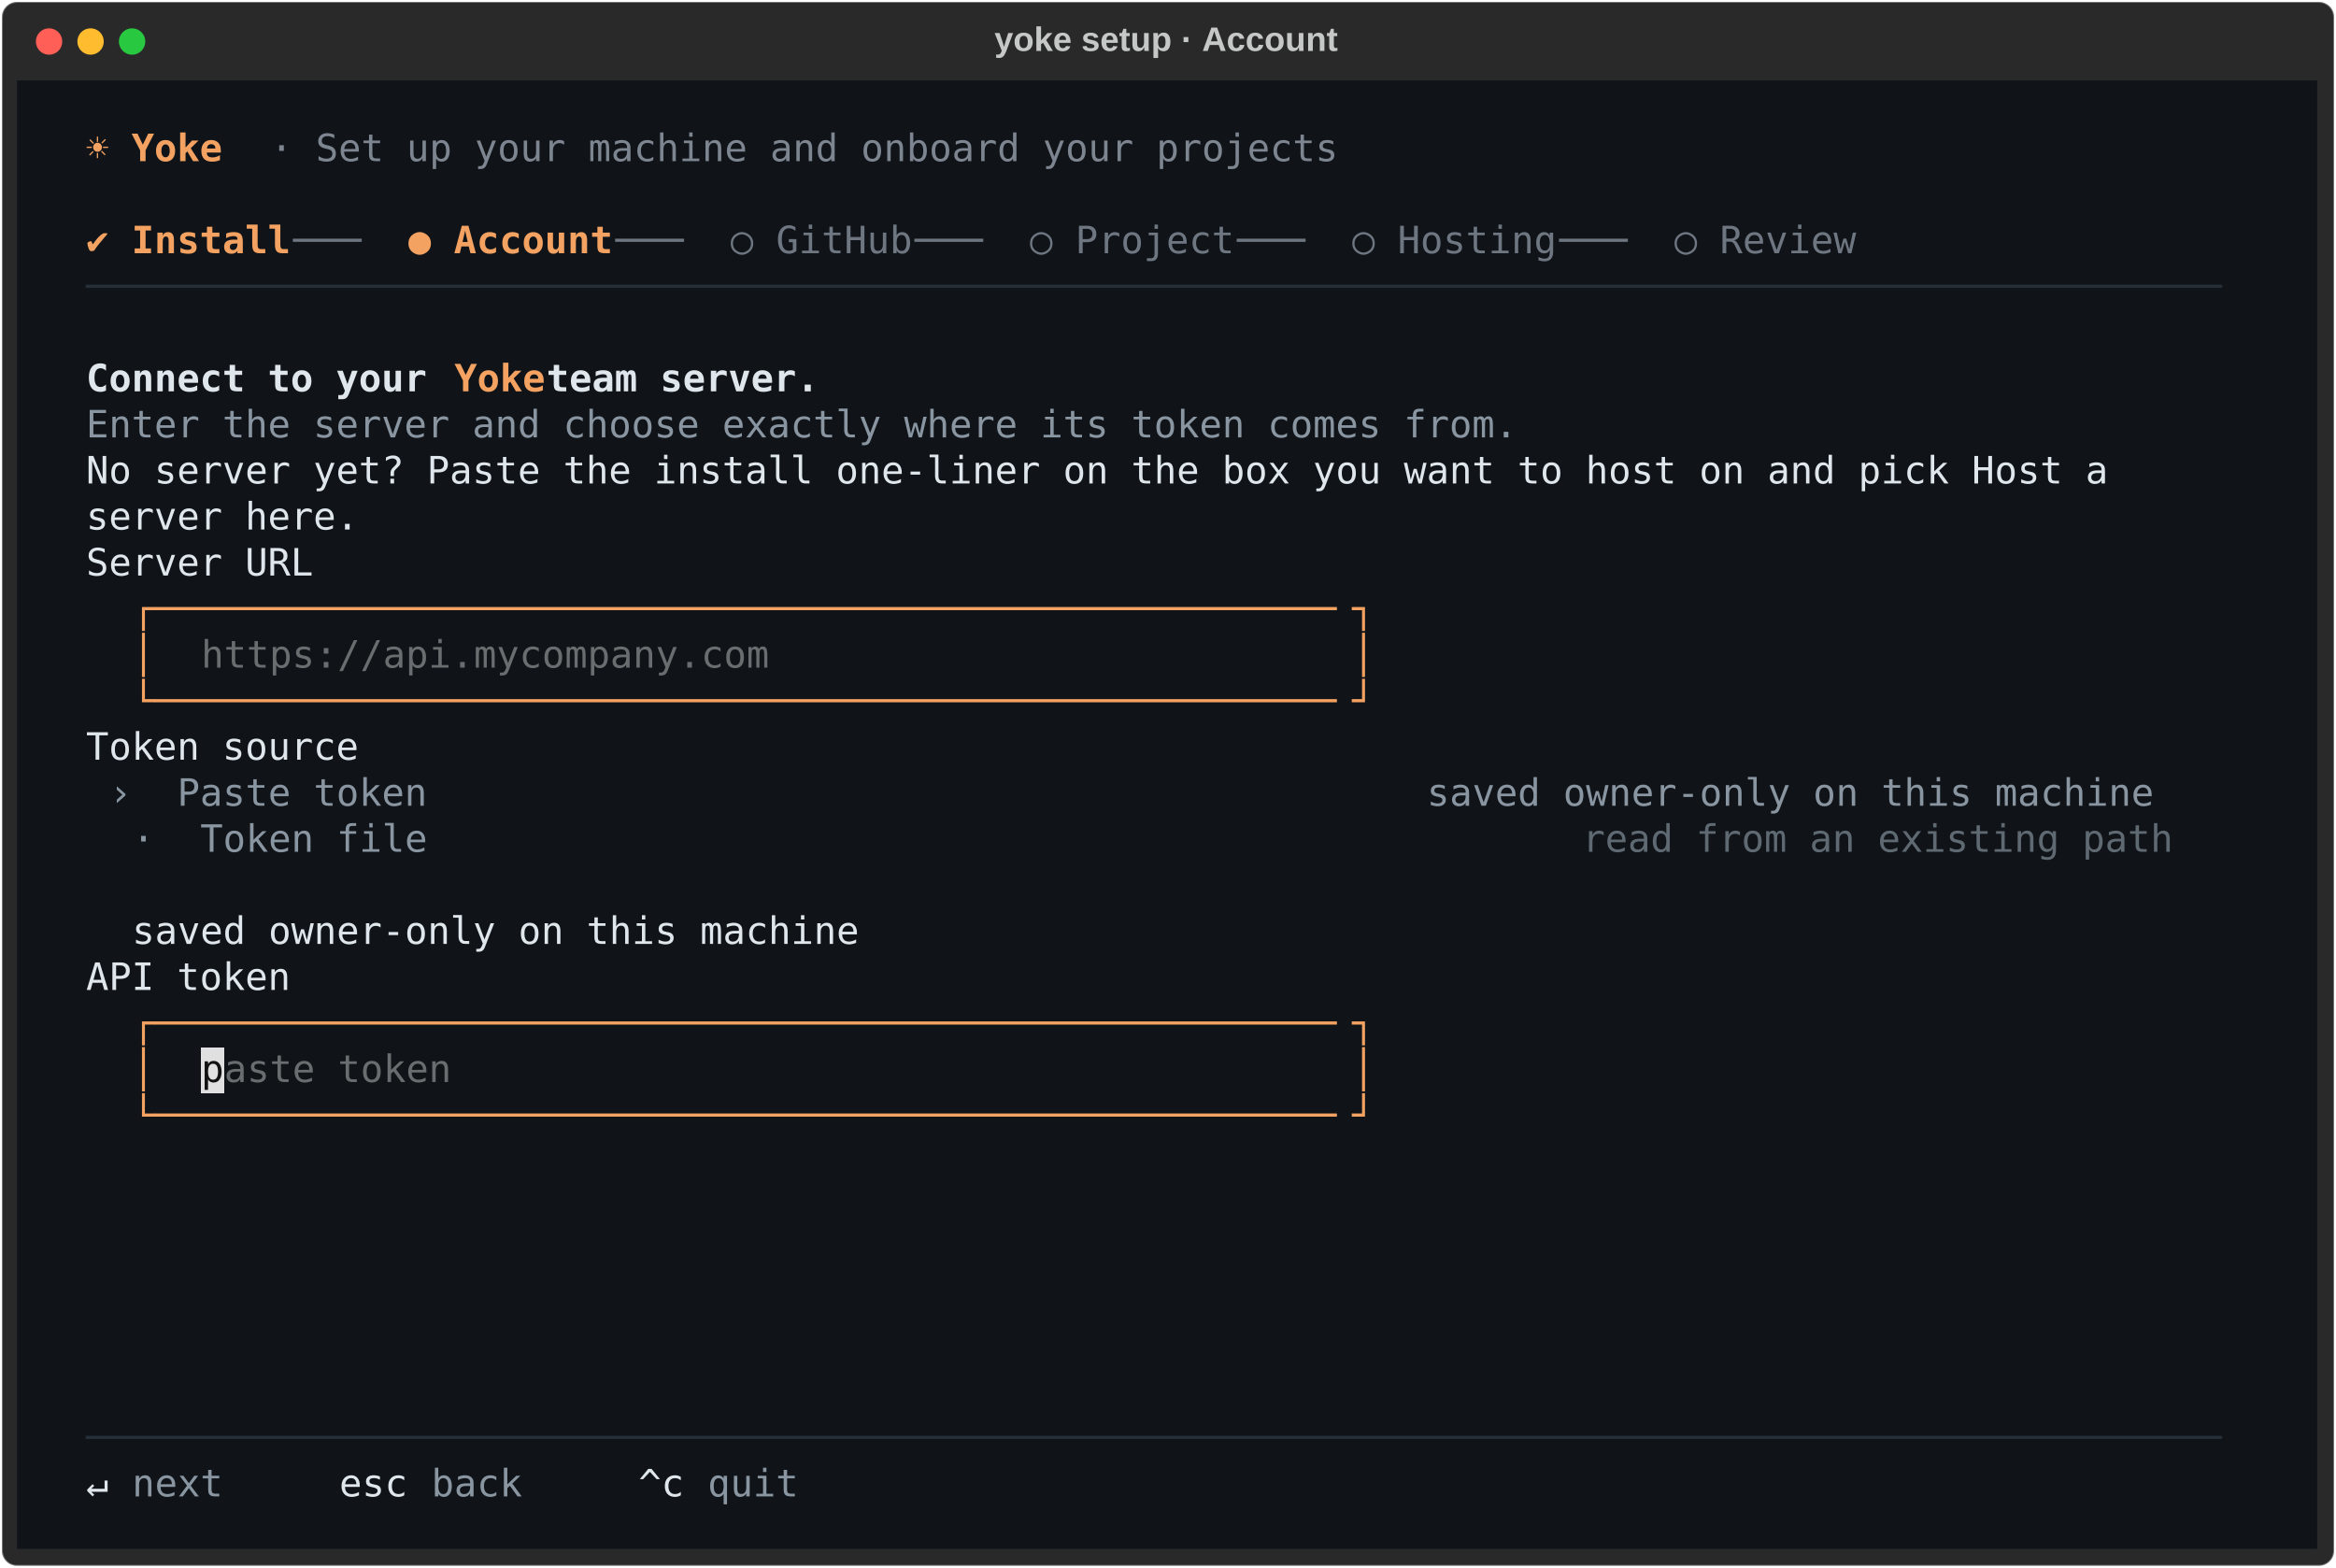
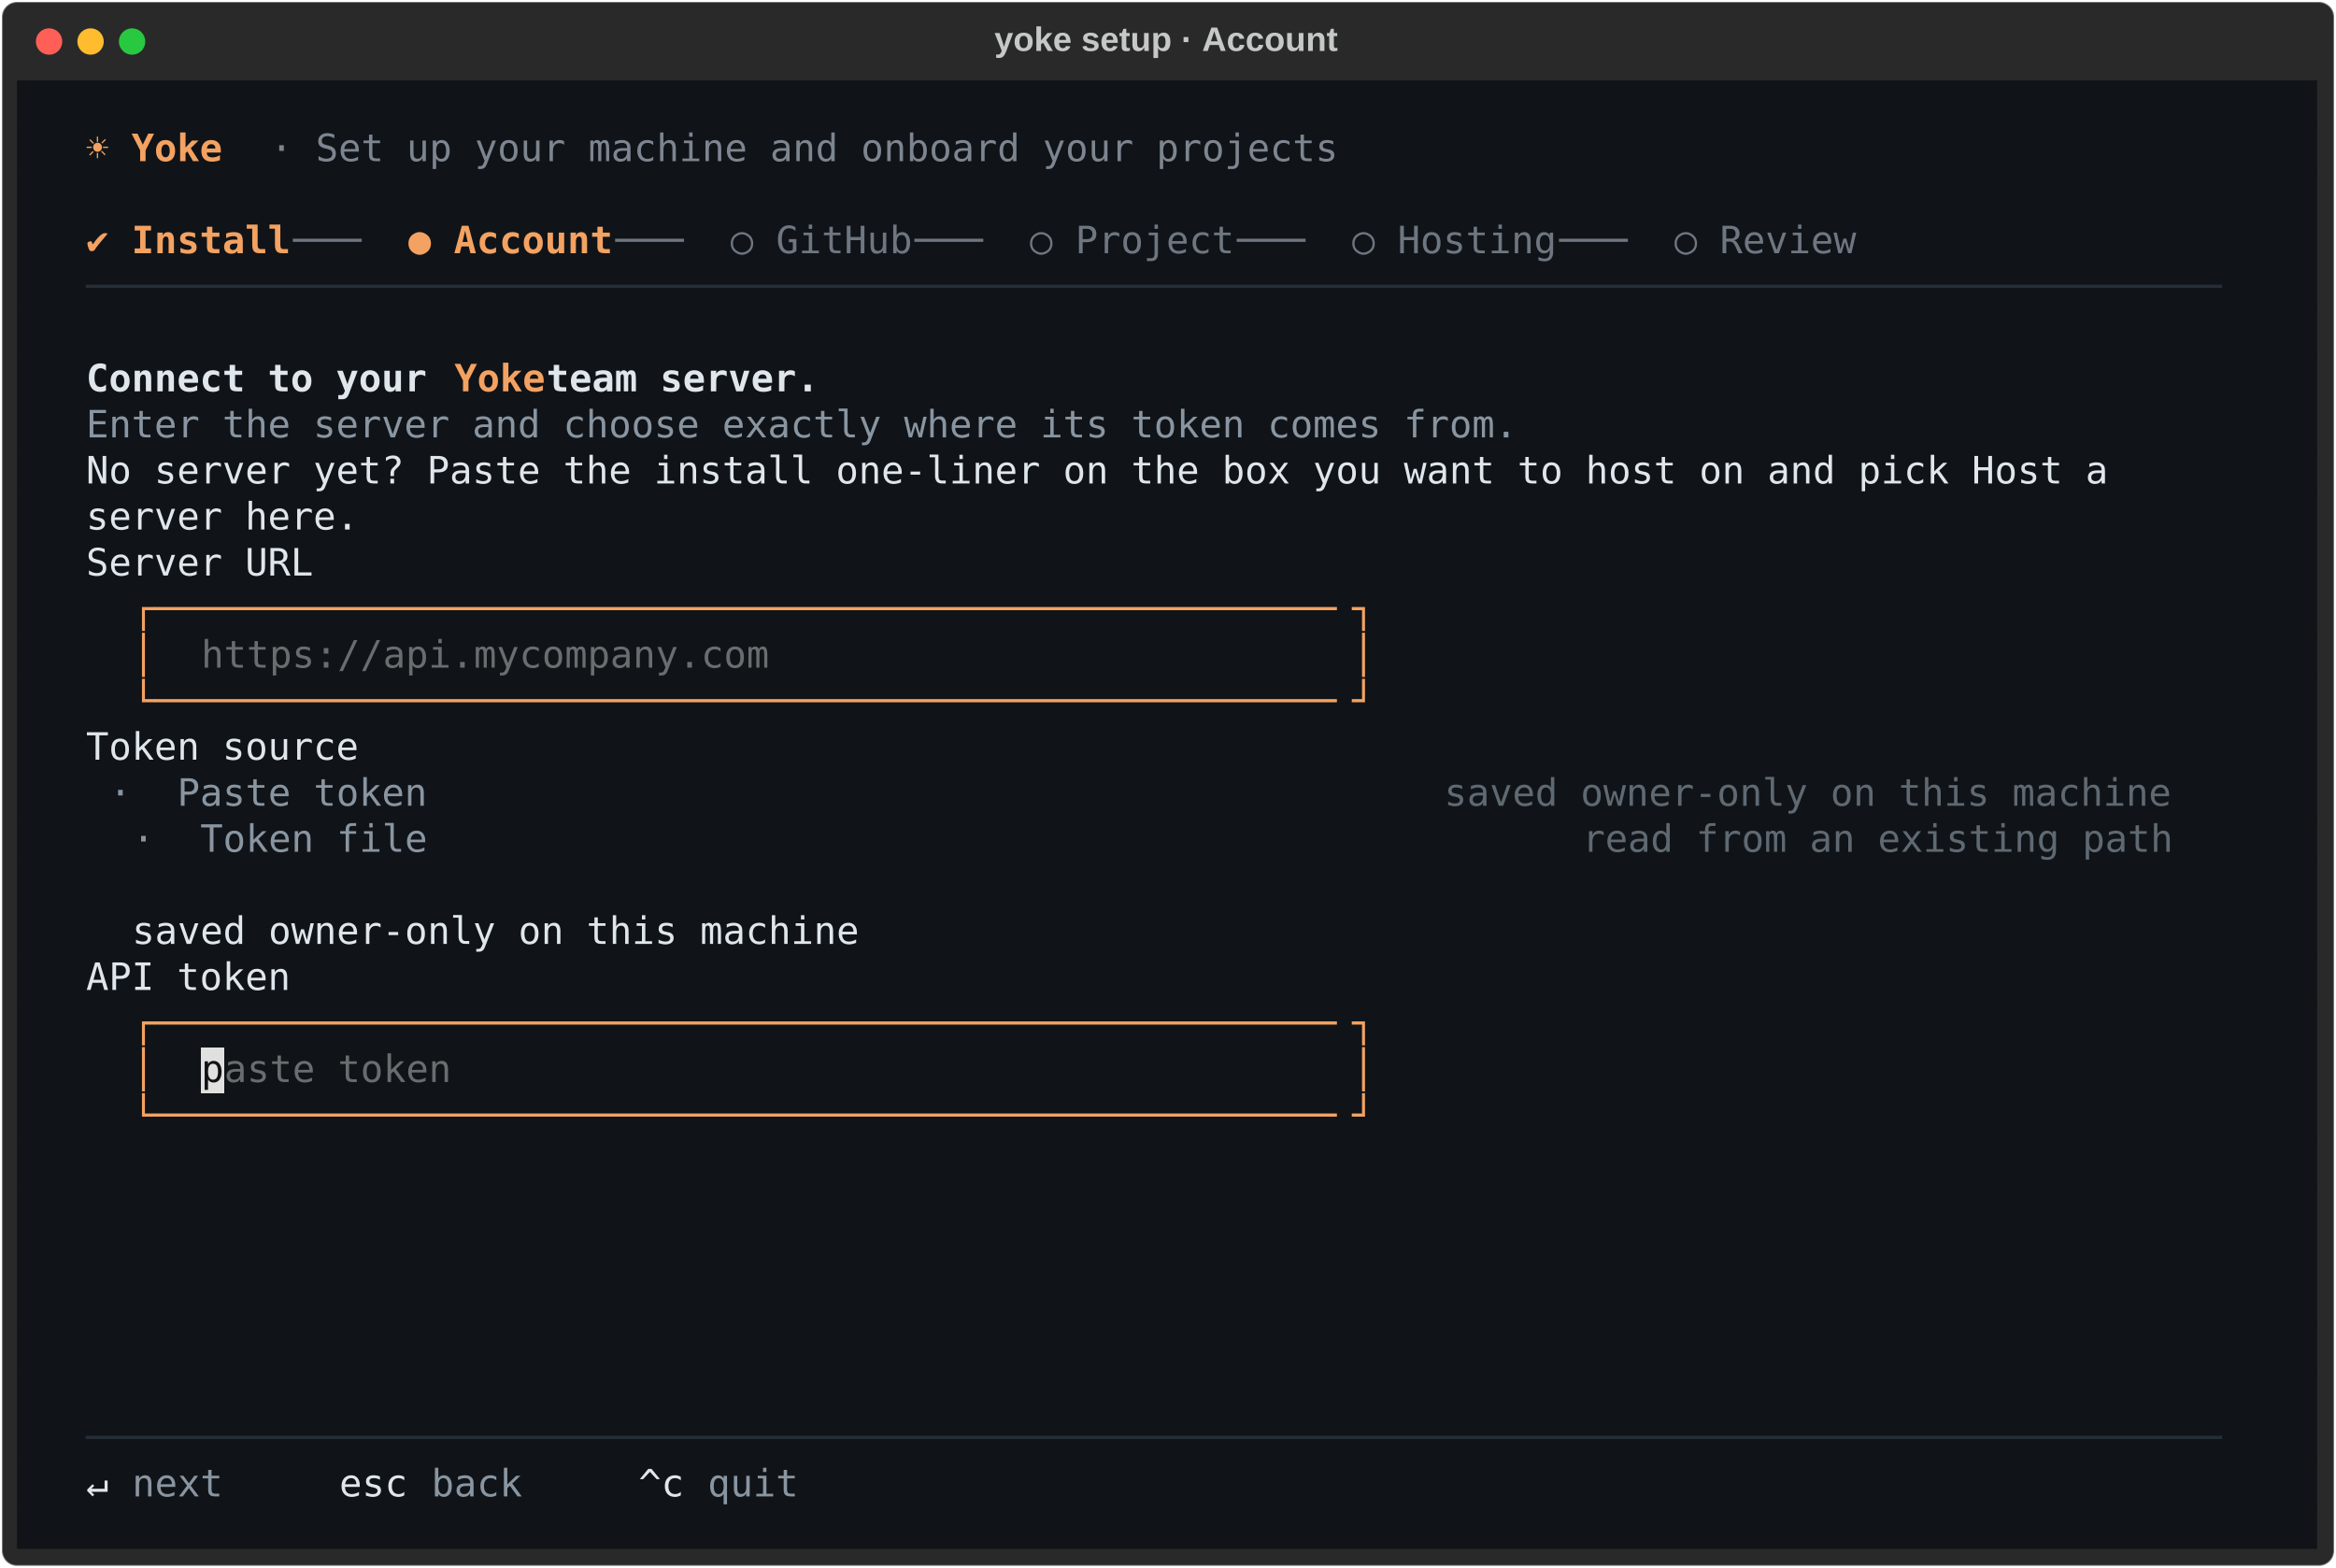
<svg xmlns="http://www.w3.org/2000/svg" class="rich-terminal" viewBox="0 0 1238 830.8">
  <style>

    @font-face {
        font-family: "Fira Code";
        src: local("FiraCode-Regular"),
                url("https://cdnjs.cloudflare.com/ajax/libs/firacode/{{VERSION}}/woff2/FiraCode-Regular.woff2") format("woff2"),
                url("https://cdnjs.cloudflare.com/ajax/libs/firacode/{{VERSION}}/woff/FiraCode-Regular.woff") format("woff");
        font-style: normal;
        font-weight: 400;
    }
    @font-face {
        font-family: "Fira Code";
        src: local("FiraCode-Bold"),
                url("https://cdnjs.cloudflare.com/ajax/libs/firacode/{{VERSION}}/woff2/FiraCode-Bold.woff2") format("woff2"),
                url("https://cdnjs.cloudflare.com/ajax/libs/firacode/{{VERSION}}/woff/FiraCode-Bold.woff") format("woff");
        font-style: bold;
        font-weight: 700;
    }

    .terminal-YOKE-matrix {
        font-family: Fira Code, monospace;
        font-size: 20px;
        line-height: 24.4px;
        font-variant-east-asian: full-width;
    }

    .terminal-YOKE-title {
        font-size: 18px;
        font-weight: bold;
        font-family: arial;
    }

.terminal-YOKE-r2 { fill: #f4a261;font-weight: bold }
.terminal-YOKE-r3 { fill: #dfe6ec }
.terminal-YOKE-r4 { fill: #7d8590 }
.terminal-YOKE-r5 { fill: #6e7681 }
.terminal-YOKE-r6 { fill: #262e37 }
.terminal-YOKE-r7 { fill: #dfe6ec;font-weight: bold }
.terminal-YOKE-r8 { fill: #8995a1 }
.terminal-YOKE-r9 { fill: #f4a261 }
.terminal-YOKE-r10 { fill: #6a6d6f }
.terminal-YOKE-r13 { fill: #5f6972 }
.terminal-YOKE-r14 { fill: #121212 }
    </style>
  <defs>
    <clipPath id="terminal-YOKE-clip-terminal">
      <rect x="0" y="0" width="1219.0" height="779.8" />
    </clipPath>
    <clipPath id="terminal-YOKE-line-0">
      <rect x="0" y="1.5" width="1220" height="24.65" />
    </clipPath>
    <clipPath id="terminal-YOKE-line-1">
      <rect x="0" y="25.9" width="1220" height="24.65" />
    </clipPath>
    <clipPath id="terminal-YOKE-line-2">
      <rect x="0" y="50.3" width="1220" height="24.65" />
    </clipPath>
    <clipPath id="terminal-YOKE-line-3">
      <rect x="0" y="74.7" width="1220" height="24.65" />
    </clipPath>
    <clipPath id="terminal-YOKE-line-4">
      <rect x="0" y="99.1" width="1220" height="24.65" />
    </clipPath>
    <clipPath id="terminal-YOKE-line-5">
      <rect x="0" y="123.5" width="1220" height="24.65" />
    </clipPath>
    <clipPath id="terminal-YOKE-line-6">
      <rect x="0" y="147.9" width="1220" height="24.65" />
    </clipPath>
    <clipPath id="terminal-YOKE-line-7">
      <rect x="0" y="172.3" width="1220" height="24.65" />
    </clipPath>
    <clipPath id="terminal-YOKE-line-8">
      <rect x="0" y="196.7" width="1220" height="24.65" />
    </clipPath>
    <clipPath id="terminal-YOKE-line-9">
      <rect x="0" y="221.1" width="1220" height="24.65" />
    </clipPath>
    <clipPath id="terminal-YOKE-line-10">
      <rect x="0" y="245.5" width="1220" height="24.65" />
    </clipPath>
    <clipPath id="terminal-YOKE-line-11">
      <rect x="0" y="269.9" width="1220" height="24.65" />
    </clipPath>
    <clipPath id="terminal-YOKE-line-12">
      <rect x="0" y="294.3" width="1220" height="24.65" />
    </clipPath>
    <clipPath id="terminal-YOKE-line-13">
      <rect x="0" y="318.7" width="1220" height="24.65" />
    </clipPath>
    <clipPath id="terminal-YOKE-line-14">
      <rect x="0" y="343.1" width="1220" height="24.65" />
    </clipPath>
    <clipPath id="terminal-YOKE-line-15">
      <rect x="0" y="367.5" width="1220" height="24.65" />
    </clipPath>
    <clipPath id="terminal-YOKE-line-16">
      <rect x="0" y="391.9" width="1220" height="24.65" />
    </clipPath>
    <clipPath id="terminal-YOKE-line-17">
      <rect x="0" y="416.3" width="1220" height="24.65" />
    </clipPath>
    <clipPath id="terminal-YOKE-line-18">
      <rect x="0" y="440.7" width="1220" height="24.65" />
    </clipPath>
    <clipPath id="terminal-YOKE-line-19">
      <rect x="0" y="465.1" width="1220" height="24.65" />
    </clipPath>
    <clipPath id="terminal-YOKE-line-20">
      <rect x="0" y="489.5" width="1220" height="24.65" />
    </clipPath>
    <clipPath id="terminal-YOKE-line-21">
      <rect x="0" y="513.9" width="1220" height="24.65" />
    </clipPath>
    <clipPath id="terminal-YOKE-line-22">
      <rect x="0" y="538.3" width="1220" height="24.65" />
    </clipPath>
    <clipPath id="terminal-YOKE-line-23">
      <rect x="0" y="562.7" width="1220" height="24.65" />
    </clipPath>
    <clipPath id="terminal-YOKE-line-24">
      <rect x="0" y="587.1" width="1220" height="24.65" />
    </clipPath>
    <clipPath id="terminal-YOKE-line-25">
      <rect x="0" y="611.5" width="1220" height="24.65" />
    </clipPath>
    <clipPath id="terminal-YOKE-line-26">
      <rect x="0" y="635.9" width="1220" height="24.65" />
    </clipPath>
    <clipPath id="terminal-YOKE-line-27">
      <rect x="0" y="660.3" width="1220" height="24.65" />
    </clipPath>
    <clipPath id="terminal-YOKE-line-28">
      <rect x="0" y="684.7" width="1220" height="24.65" />
    </clipPath>
    <clipPath id="terminal-YOKE-line-29">
      <rect x="0" y="709.1" width="1220" height="24.65" />
    </clipPath>
    <clipPath id="terminal-YOKE-line-30">
      <rect x="0" y="733.5" width="1220" height="24.65" />
    </clipPath>
  </defs>
  <rect fill="#292929" stroke="rgba(255,255,255,0.35)" stroke-width="1" x="1" y="1" width="1236" height="828.8" rx="8" />
  <text class="terminal-YOKE-title" fill="#c5c8c6" text-anchor="middle" x="618" y="27">yoke setup · Account</text>
  <g transform="translate(26,22)">
    <circle cx="0" cy="0" r="7" fill="#ff5f57" />
    <circle cx="22" cy="0" r="7" fill="#febc2e" />
    <circle cx="44" cy="0" r="7" fill="#28c840" />
  </g>
  <g transform="translate(9, 41)" clip-path="url(#terminal-YOKE-clip-terminal)">
    <rect fill="#101418" x="0" y="1.5" width="1220" height="24.65" shape-rendering="crispEdges" />
    <rect fill="#101418" x="0" y="25.9" width="36.6" height="24.65" shape-rendering="crispEdges" />
    <rect fill="#101418" x="36.6" y="25.9" width="73.2" height="24.65" shape-rendering="crispEdges" />
    <rect fill="#101418" x="109.8" y="25.9" width="24.4" height="24.65" shape-rendering="crispEdges" />
    <rect fill="#101418" x="134.2" y="25.9" width="573.4" height="24.65" shape-rendering="crispEdges" />
    <rect fill="#101418" x="707.6" y="25.9" width="475.8" height="24.65" shape-rendering="crispEdges" />
    <rect fill="#101418" x="1183.4" y="25.9" width="36.6" height="24.65" shape-rendering="crispEdges" />
    <rect fill="#101418" x="0" y="50.3" width="1220" height="24.65" shape-rendering="crispEdges" />
    <rect fill="#101418" x="0" y="74.7" width="36.6" height="24.65" shape-rendering="crispEdges" />
    <rect fill="#101418" x="36.6" y="74.7" width="109.8" height="24.65" shape-rendering="crispEdges" />
    <rect fill="#101418" x="146.4" y="74.7" width="61" height="24.65" shape-rendering="crispEdges" />
    <rect fill="#101418" x="207.4" y="74.7" width="109.8" height="24.65" shape-rendering="crispEdges" />
    <rect fill="#101418" x="317.2" y="74.7" width="61" height="24.65" shape-rendering="crispEdges" />
    <rect fill="#101418" x="378.2" y="74.7" width="97.6" height="24.65" shape-rendering="crispEdges" />
    <rect fill="#101418" x="475.8" y="74.7" width="61" height="24.65" shape-rendering="crispEdges" />
    <rect fill="#101418" x="536.8" y="74.7" width="109.8" height="24.65" shape-rendering="crispEdges" />
    <rect fill="#101418" x="646.6" y="74.7" width="61" height="24.65" shape-rendering="crispEdges" />
    <rect fill="#101418" x="707.6" y="74.7" width="109.8" height="24.65" shape-rendering="crispEdges" />
    <rect fill="#101418" x="817.4" y="74.7" width="61" height="24.65" shape-rendering="crispEdges" />
    <rect fill="#101418" x="878.4" y="74.7" width="97.6" height="24.65" shape-rendering="crispEdges" />
    <rect fill="#101418" x="976" y="74.7" width="207.4" height="24.65" shape-rendering="crispEdges" />
    <rect fill="#101418" x="1183.4" y="74.7" width="36.6" height="24.65" shape-rendering="crispEdges" />
    <rect fill="#101418" x="0" y="99.1" width="36.6" height="24.65" shape-rendering="crispEdges" />
    <rect fill="#101418" x="36.6" y="99.1" width="1146.8" height="24.65" shape-rendering="crispEdges" />
    <rect fill="#101418" x="1183.4" y="99.1" width="36.6" height="24.65" shape-rendering="crispEdges" />
    <rect fill="#101418" x="0" y="123.5" width="1220" height="24.65" shape-rendering="crispEdges" />
    <rect fill="#101418" x="0" y="147.9" width="36.6" height="24.65" shape-rendering="crispEdges" />
    <rect fill="#101418" x="36.6" y="147.9" width="195.2" height="24.65" shape-rendering="crispEdges" />
    <rect fill="#101418" x="231.8" y="147.9" width="48.8" height="24.65" shape-rendering="crispEdges" />
    <rect fill="#101418" x="280.6" y="147.9" width="158.6" height="24.65" shape-rendering="crispEdges" />
    <rect fill="#101418" x="439.2" y="147.9" width="744.2" height="24.65" shape-rendering="crispEdges" />
    <rect fill="#101418" x="1183.4" y="147.9" width="36.6" height="24.65" shape-rendering="crispEdges" />
    <rect fill="#101418" x="0" y="172.3" width="36.6" height="24.65" shape-rendering="crispEdges" />
    <rect fill="#101418" x="36.6" y="172.3" width="768.6" height="24.65" shape-rendering="crispEdges" />
    <rect fill="#101418" x="805.2" y="172.3" width="378.2" height="24.65" shape-rendering="crispEdges" />
    <rect fill="#101418" x="1183.4" y="172.3" width="36.6" height="24.65" shape-rendering="crispEdges" />
    <rect fill="#101418" x="0" y="196.7" width="36.6" height="24.65" shape-rendering="crispEdges" />
    <rect fill="#101418" x="36.6" y="196.7" width="1085.8" height="24.65" shape-rendering="crispEdges" />
    <rect fill="#101418" x="1122.4" y="196.7" width="61" height="24.65" shape-rendering="crispEdges" />
    <rect fill="#101418" x="1183.4" y="196.7" width="36.6" height="24.65" shape-rendering="crispEdges" />
    <rect fill="#101418" x="0" y="221.1" width="36.6" height="24.65" shape-rendering="crispEdges" />
    <rect fill="#101418" x="36.6" y="221.1" width="146.4" height="24.65" shape-rendering="crispEdges" />
    <rect fill="#101418" x="183" y="221.1" width="1000.4" height="24.65" shape-rendering="crispEdges" />
    <rect fill="#101418" x="1183.4" y="221.1" width="36.6" height="24.65" shape-rendering="crispEdges" />
    <rect fill="#101418" x="0" y="245.5" width="36.6" height="24.65" shape-rendering="crispEdges" />
    <rect fill="#101418" x="36.6" y="245.5" width="146.4" height="24.65" shape-rendering="crispEdges" />
    <rect fill="#101418" x="183" y="245.5" width="1000.4" height="24.65" shape-rendering="crispEdges" />
    <rect fill="#101418" x="1183.4" y="245.5" width="36.6" height="24.65" shape-rendering="crispEdges" />
    <rect fill="#101418" x="0" y="269.9" width="36.6" height="24.65" shape-rendering="crispEdges" />
    <rect fill="#101418" x="36.6" y="269.9" width="24.4" height="24.65" shape-rendering="crispEdges" />
    <rect fill="#101418" x="61" y="269.9" width="12.2" height="24.65" shape-rendering="crispEdges" />
    <rect fill="#101418" x="73.2" y="269.9" width="634.4" height="24.65" shape-rendering="crispEdges" />
    <rect fill="#101418" x="707.6" y="269.9" width="12.2" height="24.65" shape-rendering="crispEdges" />
    <rect fill="#101418" x="719.8" y="269.9" width="463.6" height="24.65" shape-rendering="crispEdges" />
    <rect fill="#101418" x="1183.4" y="269.9" width="36.6" height="24.65" shape-rendering="crispEdges" />
    <rect fill="#101418" x="0" y="294.3" width="36.6" height="24.65" shape-rendering="crispEdges" />
    <rect fill="#101418" x="36.6" y="294.3" width="24.4" height="24.65" shape-rendering="crispEdges" />
    <rect fill="#101418" x="61" y="294.3" width="12.2" height="24.65" shape-rendering="crispEdges" />
    <rect fill="#101418" x="73.2" y="294.3" width="24.4" height="24.65" shape-rendering="crispEdges" />
    <rect fill="#101418" x="97.6" y="294.3" width="305" height="24.65" shape-rendering="crispEdges" />
    <rect fill="#101418" x="402.6" y="294.3" width="280.6" height="24.65" shape-rendering="crispEdges" />
    <rect fill="#101418" x="683.2" y="294.3" width="24.4" height="24.65" shape-rendering="crispEdges" />
    <rect fill="#101418" x="707.6" y="294.3" width="12.2" height="24.65" shape-rendering="crispEdges" />
    <rect fill="#101418" x="719.8" y="294.3" width="463.6" height="24.65" shape-rendering="crispEdges" />
    <rect fill="#101418" x="1183.4" y="294.3" width="36.6" height="24.65" shape-rendering="crispEdges" />
    <rect fill="#101418" x="0" y="318.7" width="36.6" height="24.65" shape-rendering="crispEdges" />
    <rect fill="#101418" x="36.6" y="318.7" width="24.4" height="24.65" shape-rendering="crispEdges" />
    <rect fill="#101418" x="61" y="318.7" width="12.2" height="24.65" shape-rendering="crispEdges" />
    <rect fill="#101418" x="73.2" y="318.7" width="634.4" height="24.65" shape-rendering="crispEdges" />
    <rect fill="#101418" x="707.6" y="318.7" width="12.2" height="24.65" shape-rendering="crispEdges" />
    <rect fill="#101418" x="719.8" y="318.7" width="463.6" height="24.65" shape-rendering="crispEdges" />
    <rect fill="#101418" x="1183.4" y="318.7" width="36.6" height="24.65" shape-rendering="crispEdges" />
    <rect fill="#101418" x="0" y="343.1" width="36.6" height="24.65" shape-rendering="crispEdges" />
    <rect fill="#101418" x="36.6" y="343.1" width="170.8" height="24.65" shape-rendering="crispEdges" />
    <rect fill="#101418" x="207.4" y="343.1" width="976" height="24.65" shape-rendering="crispEdges" />
    <rect fill="#101418" x="1183.4" y="343.1" width="36.6" height="24.65" shape-rendering="crispEdges" />
    <rect fill="#101418" x="0" y="367.5" width="36.6" height="24.65" shape-rendering="crispEdges" />
    <rect fill="#101418" x="36.6" y="367.5" width="12.2" height="24.65" shape-rendering="crispEdges" />
-     <rect fill="#101418" x="48.8" y="367.5" width="1098" height="24.65" shape-rendering="crispEdges" />
+     <rect fill="#101418" x="48.8" y="367.5" width="707.6" height="24.65" shape-rendering="crispEdges" />
+     <rect fill="#101418" x="756.4" y="367.5" width="390.4" height="24.65" shape-rendering="crispEdges" />
    <rect fill="#101418" x="1146.8" y="367.5" width="36.6" height="24.65" shape-rendering="crispEdges" />
    <rect fill="#101418" x="1183.4" y="367.5" width="36.6" height="24.65" shape-rendering="crispEdges" />
    <rect fill="#101418" x="0" y="391.9" width="36.6" height="24.65" shape-rendering="crispEdges" />
    <rect fill="#101418" x="36.6" y="391.9" width="12.2" height="24.65" shape-rendering="crispEdges" />
    <rect fill="#101418" x="48.8" y="391.9" width="12.2" height="24.65" shape-rendering="crispEdges" />
    <rect fill="#101418" x="61" y="391.9" width="768.6" height="24.65" shape-rendering="crispEdges" />
    <rect fill="#101418" x="829.6" y="391.9" width="317.2" height="24.65" shape-rendering="crispEdges" />
    <rect fill="#101418" x="1146.8" y="391.9" width="36.6" height="24.65" shape-rendering="crispEdges" />
    <rect fill="#101418" x="1183.4" y="391.9" width="36.6" height="24.65" shape-rendering="crispEdges" />
    <rect fill="#101418" x="0" y="416.3" width="36.6" height="24.65" shape-rendering="crispEdges" />
    <rect fill="#101418" x="36.6" y="416.3" width="1110.2" height="24.65" shape-rendering="crispEdges" />
    <rect fill="#101418" x="1146.8" y="416.3" width="36.6" height="24.65" shape-rendering="crispEdges" />
    <rect fill="#101418" x="1183.4" y="416.3" width="36.6" height="24.65" shape-rendering="crispEdges" />
    <rect fill="#101418" x="0" y="440.7" width="36.6" height="24.65" shape-rendering="crispEdges" />
    <rect fill="#101418" x="36.6" y="440.7" width="24.4" height="24.65" shape-rendering="crispEdges" />
    <rect fill="#101418" x="61" y="440.7" width="390.4" height="24.65" shape-rendering="crispEdges" />
    <rect fill="#101418" x="451.4" y="440.7" width="658.8" height="24.65" shape-rendering="crispEdges" />
    <rect fill="#101418" x="1110.2" y="440.7" width="36.6" height="24.65" shape-rendering="crispEdges" />
    <rect fill="#101418" x="1146.8" y="440.7" width="36.6" height="24.65" shape-rendering="crispEdges" />
    <rect fill="#101418" x="1183.4" y="440.7" width="36.6" height="24.65" shape-rendering="crispEdges" />
    <rect fill="#101418" x="0" y="465.1" width="36.6" height="24.65" shape-rendering="crispEdges" />
    <rect fill="#101418" x="36.6" y="465.1" width="134.2" height="24.65" shape-rendering="crispEdges" />
    <rect fill="#101418" x="170.8" y="465.1" width="1012.6" height="24.65" shape-rendering="crispEdges" />
    <rect fill="#101418" x="1183.4" y="465.1" width="36.6" height="24.65" shape-rendering="crispEdges" />
    <rect fill="#101418" x="0" y="489.5" width="36.6" height="24.65" shape-rendering="crispEdges" />
    <rect fill="#101418" x="36.6" y="489.5" width="24.4" height="24.65" shape-rendering="crispEdges" />
    <rect fill="#101418" x="61" y="489.5" width="12.2" height="24.65" shape-rendering="crispEdges" />
    <rect fill="#101418" x="73.2" y="489.5" width="634.4" height="24.65" shape-rendering="crispEdges" />
    <rect fill="#101418" x="707.6" y="489.5" width="12.2" height="24.65" shape-rendering="crispEdges" />
    <rect fill="#101418" x="719.8" y="489.5" width="463.6" height="24.65" shape-rendering="crispEdges" />
    <rect fill="#101418" x="1183.4" y="489.5" width="36.6" height="24.65" shape-rendering="crispEdges" />
    <rect fill="#101418" x="0" y="513.9" width="36.6" height="24.65" shape-rendering="crispEdges" />
    <rect fill="#101418" x="36.6" y="513.9" width="24.4" height="24.65" shape-rendering="crispEdges" />
    <rect fill="#101418" x="61" y="513.9" width="12.2" height="24.65" shape-rendering="crispEdges" />
    <rect fill="#101418" x="73.2" y="513.9" width="24.4" height="24.65" shape-rendering="crispEdges" />
    <rect fill="#e0e0e0" x="97.6" y="513.9" width="12.2" height="24.65" shape-rendering="crispEdges" />
    <rect fill="#101418" x="109.8" y="513.9" width="122" height="24.65" shape-rendering="crispEdges" />
    <rect fill="#101418" x="231.8" y="513.9" width="451.4" height="24.65" shape-rendering="crispEdges" />
    <rect fill="#101418" x="683.2" y="513.9" width="24.4" height="24.65" shape-rendering="crispEdges" />
    <rect fill="#101418" x="707.6" y="513.9" width="12.2" height="24.65" shape-rendering="crispEdges" />
    <rect fill="#101418" x="719.8" y="513.9" width="463.6" height="24.65" shape-rendering="crispEdges" />
    <rect fill="#101418" x="1183.4" y="513.9" width="36.6" height="24.65" shape-rendering="crispEdges" />
    <rect fill="#101418" x="0" y="538.3" width="36.6" height="24.65" shape-rendering="crispEdges" />
    <rect fill="#101418" x="36.6" y="538.3" width="24.4" height="24.65" shape-rendering="crispEdges" />
    <rect fill="#101418" x="61" y="538.3" width="12.2" height="24.65" shape-rendering="crispEdges" />
    <rect fill="#101418" x="73.2" y="538.3" width="634.4" height="24.65" shape-rendering="crispEdges" />
    <rect fill="#101418" x="707.6" y="538.3" width="12.2" height="24.65" shape-rendering="crispEdges" />
    <rect fill="#101418" x="719.8" y="538.3" width="463.6" height="24.65" shape-rendering="crispEdges" />
    <rect fill="#101418" x="1183.4" y="538.3" width="36.6" height="24.65" shape-rendering="crispEdges" />
    <rect fill="#101418" x="0" y="562.7" width="36.6" height="24.65" shape-rendering="crispEdges" />
    <rect fill="#101418" x="36.6" y="562.7" width="1146.8" height="24.65" shape-rendering="crispEdges" />
    <rect fill="#101418" x="1183.4" y="562.7" width="36.6" height="24.65" shape-rendering="crispEdges" />
    <rect fill="#101418" x="0" y="587.1" width="36.6" height="24.65" shape-rendering="crispEdges" />
    <rect fill="#101418" x="36.6" y="587.1" width="1146.8" height="24.65" shape-rendering="crispEdges" />
    <rect fill="#101418" x="1183.4" y="587.1" width="36.6" height="24.65" shape-rendering="crispEdges" />
    <rect fill="#101418" x="0" y="611.5" width="36.6" height="24.65" shape-rendering="crispEdges" />
    <rect fill="#101418" x="36.6" y="611.5" width="1146.8" height="24.65" shape-rendering="crispEdges" />
    <rect fill="#101418" x="1183.4" y="611.5" width="36.6" height="24.65" shape-rendering="crispEdges" />
    <rect fill="#101418" x="0" y="635.9" width="36.6" height="24.65" shape-rendering="crispEdges" />
    <rect fill="#101418" x="36.6" y="635.9" width="1146.8" height="24.65" shape-rendering="crispEdges" />
    <rect fill="#101418" x="1183.4" y="635.9" width="36.6" height="24.65" shape-rendering="crispEdges" />
    <rect fill="#101418" x="0" y="660.3" width="36.6" height="24.65" shape-rendering="crispEdges" />
    <rect fill="#101418" x="36.6" y="660.3" width="1146.8" height="24.65" shape-rendering="crispEdges" />
    <rect fill="#101418" x="1183.4" y="660.3" width="36.6" height="24.65" shape-rendering="crispEdges" />
    <rect fill="#101418" x="0" y="684.7" width="36.6" height="24.65" shape-rendering="crispEdges" />
    <rect fill="#101418" x="36.6" y="684.7" width="1146.8" height="24.65" shape-rendering="crispEdges" />
    <rect fill="#101418" x="1183.4" y="684.7" width="36.6" height="24.65" shape-rendering="crispEdges" />
    <rect fill="#101418" x="0" y="709.1" width="36.6" height="24.65" shape-rendering="crispEdges" />
    <rect fill="#101418" x="36.6" y="709.1" width="1146.8" height="24.65" shape-rendering="crispEdges" />
    <rect fill="#101418" x="1183.4" y="709.1" width="36.6" height="24.65" shape-rendering="crispEdges" />
    <rect fill="#101418" x="0" y="733.5" width="36.6" height="24.65" shape-rendering="crispEdges" />
    <rect fill="#101418" x="36.6" y="733.5" width="12.2" height="24.65" shape-rendering="crispEdges" />
    <rect fill="#101418" x="48.8" y="733.5" width="12.2" height="24.65" shape-rendering="crispEdges" />
    <rect fill="#101418" x="61" y="733.5" width="48.8" height="24.65" shape-rendering="crispEdges" />
    <rect fill="#101418" x="109.8" y="733.5" width="61" height="24.65" shape-rendering="crispEdges" />
    <rect fill="#101418" x="170.8" y="733.5" width="36.6" height="24.65" shape-rendering="crispEdges" />
    <rect fill="#101418" x="207.4" y="733.5" width="12.2" height="24.65" shape-rendering="crispEdges" />
    <rect fill="#101418" x="219.6" y="733.5" width="48.8" height="24.65" shape-rendering="crispEdges" />
    <rect fill="#101418" x="268.4" y="733.5" width="61" height="24.65" shape-rendering="crispEdges" />
    <rect fill="#101418" x="329.4" y="733.5" width="24.4" height="24.65" shape-rendering="crispEdges" />
    <rect fill="#101418" x="353.8" y="733.5" width="12.2" height="24.65" shape-rendering="crispEdges" />
    <rect fill="#101418" x="366" y="733.5" width="48.8" height="24.65" shape-rendering="crispEdges" />
    <rect fill="#101418" x="414.8" y="733.5" width="768.6" height="24.65" shape-rendering="crispEdges" />
    <rect fill="#101418" x="1183.4" y="733.5" width="36.6" height="24.65" shape-rendering="crispEdges" />
    <rect fill="#101418" x="0" y="757.9" width="1220" height="24.65" shape-rendering="crispEdges" />
    <g class="terminal-YOKE-matrix">
      <text class="terminal-YOKE-r2" x="36.6" y="44.4" textLength="73.2" clip-path="url(#terminal-YOKE-line-1)">☀ Yoke</text>
      <text class="terminal-YOKE-r4" x="134.2" y="44.4" textLength="573.4" clip-path="url(#terminal-YOKE-line-1)">· Set up your machine and onboard your projects</text>
      <text class="terminal-YOKE-r2" x="36.6" y="93.2" textLength="109.8" clip-path="url(#terminal-YOKE-line-3)">✔ Install</text>
      <text class="terminal-YOKE-r5" x="146.4" y="93.2" textLength="61" clip-path="url(#terminal-YOKE-line-3)"> ─── </text>
      <text class="terminal-YOKE-r2" x="207.4" y="93.2" textLength="109.8" clip-path="url(#terminal-YOKE-line-3)">● Account</text>
      <text class="terminal-YOKE-r5" x="317.2" y="93.2" textLength="61" clip-path="url(#terminal-YOKE-line-3)"> ─── </text>
      <text class="terminal-YOKE-r5" x="378.2" y="93.2" textLength="97.6" clip-path="url(#terminal-YOKE-line-3)">○ GitHub</text>
      <text class="terminal-YOKE-r5" x="475.8" y="93.2" textLength="61" clip-path="url(#terminal-YOKE-line-3)"> ─── </text>
      <text class="terminal-YOKE-r5" x="536.8" y="93.2" textLength="109.8" clip-path="url(#terminal-YOKE-line-3)">○ Project</text>
      <text class="terminal-YOKE-r5" x="646.6" y="93.2" textLength="61" clip-path="url(#terminal-YOKE-line-3)"> ─── </text>
      <text class="terminal-YOKE-r5" x="707.6" y="93.2" textLength="109.8" clip-path="url(#terminal-YOKE-line-3)">○ Hosting</text>
      <text class="terminal-YOKE-r5" x="817.4" y="93.2" textLength="61" clip-path="url(#terminal-YOKE-line-3)"> ─── </text>
      <text class="terminal-YOKE-r5" x="878.4" y="93.2" textLength="97.6" clip-path="url(#terminal-YOKE-line-3)">○ Review</text>
      <text class="terminal-YOKE-r6" x="36.6" y="117.6" textLength="1146.8" clip-path="url(#terminal-YOKE-line-4)">──────────────────────────────────────────────────────────────────────────────────────────────</text>
      <text class="terminal-YOKE-r7" x="36.6" y="166.4" textLength="195.2" clip-path="url(#terminal-YOKE-line-6)">Connect to your </text>
      <text class="terminal-YOKE-r2" x="231.8" y="166.4" textLength="48.8" clip-path="url(#terminal-YOKE-line-6)">Yoke</text>
      <text class="terminal-YOKE-r7" x="280.6" y="166.4" textLength="158.6" clip-path="url(#terminal-YOKE-line-6)"> team server.</text>
      <text class="terminal-YOKE-r8" x="36.6" y="190.8" textLength="768.6" clip-path="url(#terminal-YOKE-line-7)">Enter the server and choose exactly where its token comes from.</text>
      <text class="terminal-YOKE-r3" x="36.6" y="215.2" textLength="1085.8" clip-path="url(#terminal-YOKE-line-8)">No server yet? Paste the install one-liner on the box you want to host on and pick Host a</text>
      <text class="terminal-YOKE-r3" x="36.6" y="239.6" textLength="146.4" clip-path="url(#terminal-YOKE-line-9)">server here.</text>
      <text class="terminal-YOKE-r3" x="36.6" y="264" textLength="146.4" clip-path="url(#terminal-YOKE-line-10)">  Server URL</text>
      <text class="terminal-YOKE-r9" x="61" y="288.4" textLength="12.2" clip-path="url(#terminal-YOKE-line-11)">┌</text>
      <text class="terminal-YOKE-r9" x="73.2" y="288.4" textLength="634.4" clip-path="url(#terminal-YOKE-line-11)">────────────────────────────────────────────────────</text>
      <text class="terminal-YOKE-r9" x="707.6" y="288.4" textLength="12.2" clip-path="url(#terminal-YOKE-line-11)">┐</text>
      <text class="terminal-YOKE-r9" x="61" y="312.8" textLength="12.2" clip-path="url(#terminal-YOKE-line-12)">│</text>
      <text class="terminal-YOKE-r10" x="97.6" y="312.8" textLength="305" clip-path="url(#terminal-YOKE-line-12)">https://api.mycompany.com</text>
      <text class="terminal-YOKE-r9" x="707.6" y="312.8" textLength="12.2" clip-path="url(#terminal-YOKE-line-12)">│</text>
      <text class="terminal-YOKE-r9" x="61" y="337.2" textLength="12.2" clip-path="url(#terminal-YOKE-line-13)">└</text>
      <text class="terminal-YOKE-r9" x="73.2" y="337.2" textLength="634.4" clip-path="url(#terminal-YOKE-line-13)">────────────────────────────────────────────────────</text>
      <text class="terminal-YOKE-r9" x="707.6" y="337.2" textLength="12.2" clip-path="url(#terminal-YOKE-line-13)">┘</text>
      <text class="terminal-YOKE-r3" x="36.6" y="361.6" textLength="170.8" clip-path="url(#terminal-YOKE-line-14)">  Token source</text>
-       <text class="terminal-YOKE-r8" x="48.8" y="386" textLength="1098" clip-path="url(#terminal-YOKE-line-15)">›  Paste token                                            saved owner-only on this machine</text>
+       <text class="terminal-YOKE-r8" x="48.8" y="386" textLength="707.6" clip-path="url(#terminal-YOKE-line-15)"> ·  Paste token                                           </text>
+       <text class="terminal-YOKE-r13" x="756.4" y="386" textLength="390.4" clip-path="url(#terminal-YOKE-line-15)">saved owner-only on this machine</text>
      <text class="terminal-YOKE-r8" x="61" y="410.4" textLength="768.6" clip-path="url(#terminal-YOKE-line-16)">·  Token file                                                  </text>
      <text class="terminal-YOKE-r13" x="829.6" y="410.4" textLength="317.2" clip-path="url(#terminal-YOKE-line-16)">read from an existing path</text>
      <text class="terminal-YOKE-r3" x="61" y="459.2" textLength="390.4" clip-path="url(#terminal-YOKE-line-18)">saved owner-only on this machine</text>
      <text class="terminal-YOKE-r3" x="36.6" y="483.6" textLength="134.2" clip-path="url(#terminal-YOKE-line-19)">  API token</text>
      <text class="terminal-YOKE-r9" x="61" y="508" textLength="12.2" clip-path="url(#terminal-YOKE-line-20)">┌</text>
      <text class="terminal-YOKE-r9" x="73.2" y="508" textLength="634.4" clip-path="url(#terminal-YOKE-line-20)">────────────────────────────────────────────────────</text>
      <text class="terminal-YOKE-r9" x="707.6" y="508" textLength="12.2" clip-path="url(#terminal-YOKE-line-20)">┐</text>
      <text class="terminal-YOKE-r9" x="61" y="532.4" textLength="12.2" clip-path="url(#terminal-YOKE-line-21)">│</text>
      <text class="terminal-YOKE-r14" x="97.6" y="532.4" textLength="12.2" clip-path="url(#terminal-YOKE-line-21)">p</text>
      <text class="terminal-YOKE-r10" x="109.8" y="532.4" textLength="122" clip-path="url(#terminal-YOKE-line-21)">aste token</text>
      <text class="terminal-YOKE-r9" x="707.6" y="532.4" textLength="12.2" clip-path="url(#terminal-YOKE-line-21)">│</text>
      <text class="terminal-YOKE-r9" x="61" y="556.8" textLength="12.2" clip-path="url(#terminal-YOKE-line-22)">└</text>
      <text class="terminal-YOKE-r9" x="73.2" y="556.8" textLength="634.4" clip-path="url(#terminal-YOKE-line-22)">────────────────────────────────────────────────────</text>
      <text class="terminal-YOKE-r9" x="707.6" y="556.8" textLength="12.2" clip-path="url(#terminal-YOKE-line-22)">┘</text>
      <text class="terminal-YOKE-r6" x="36.6" y="727.6" textLength="1146.8" clip-path="url(#terminal-YOKE-line-29)">──────────────────────────────────────────────────────────────────────────────────────────────</text>
      <text class="terminal-YOKE-r3" x="36.6" y="752" textLength="12.2" clip-path="url(#terminal-YOKE-line-30)">↵</text>
      <text class="terminal-YOKE-r8" x="61" y="752" textLength="48.8" clip-path="url(#terminal-YOKE-line-30)">next</text>
      <text class="terminal-YOKE-r3" x="170.8" y="752" textLength="36.6" clip-path="url(#terminal-YOKE-line-30)">esc</text>
      <text class="terminal-YOKE-r8" x="219.6" y="752" textLength="48.8" clip-path="url(#terminal-YOKE-line-30)">back</text>
      <text class="terminal-YOKE-r3" x="329.4" y="752" textLength="24.4" clip-path="url(#terminal-YOKE-line-30)">^c</text>
      <text class="terminal-YOKE-r8" x="366" y="752" textLength="48.8" clip-path="url(#terminal-YOKE-line-30)">quit</text>
    </g>
  </g>
</svg>
